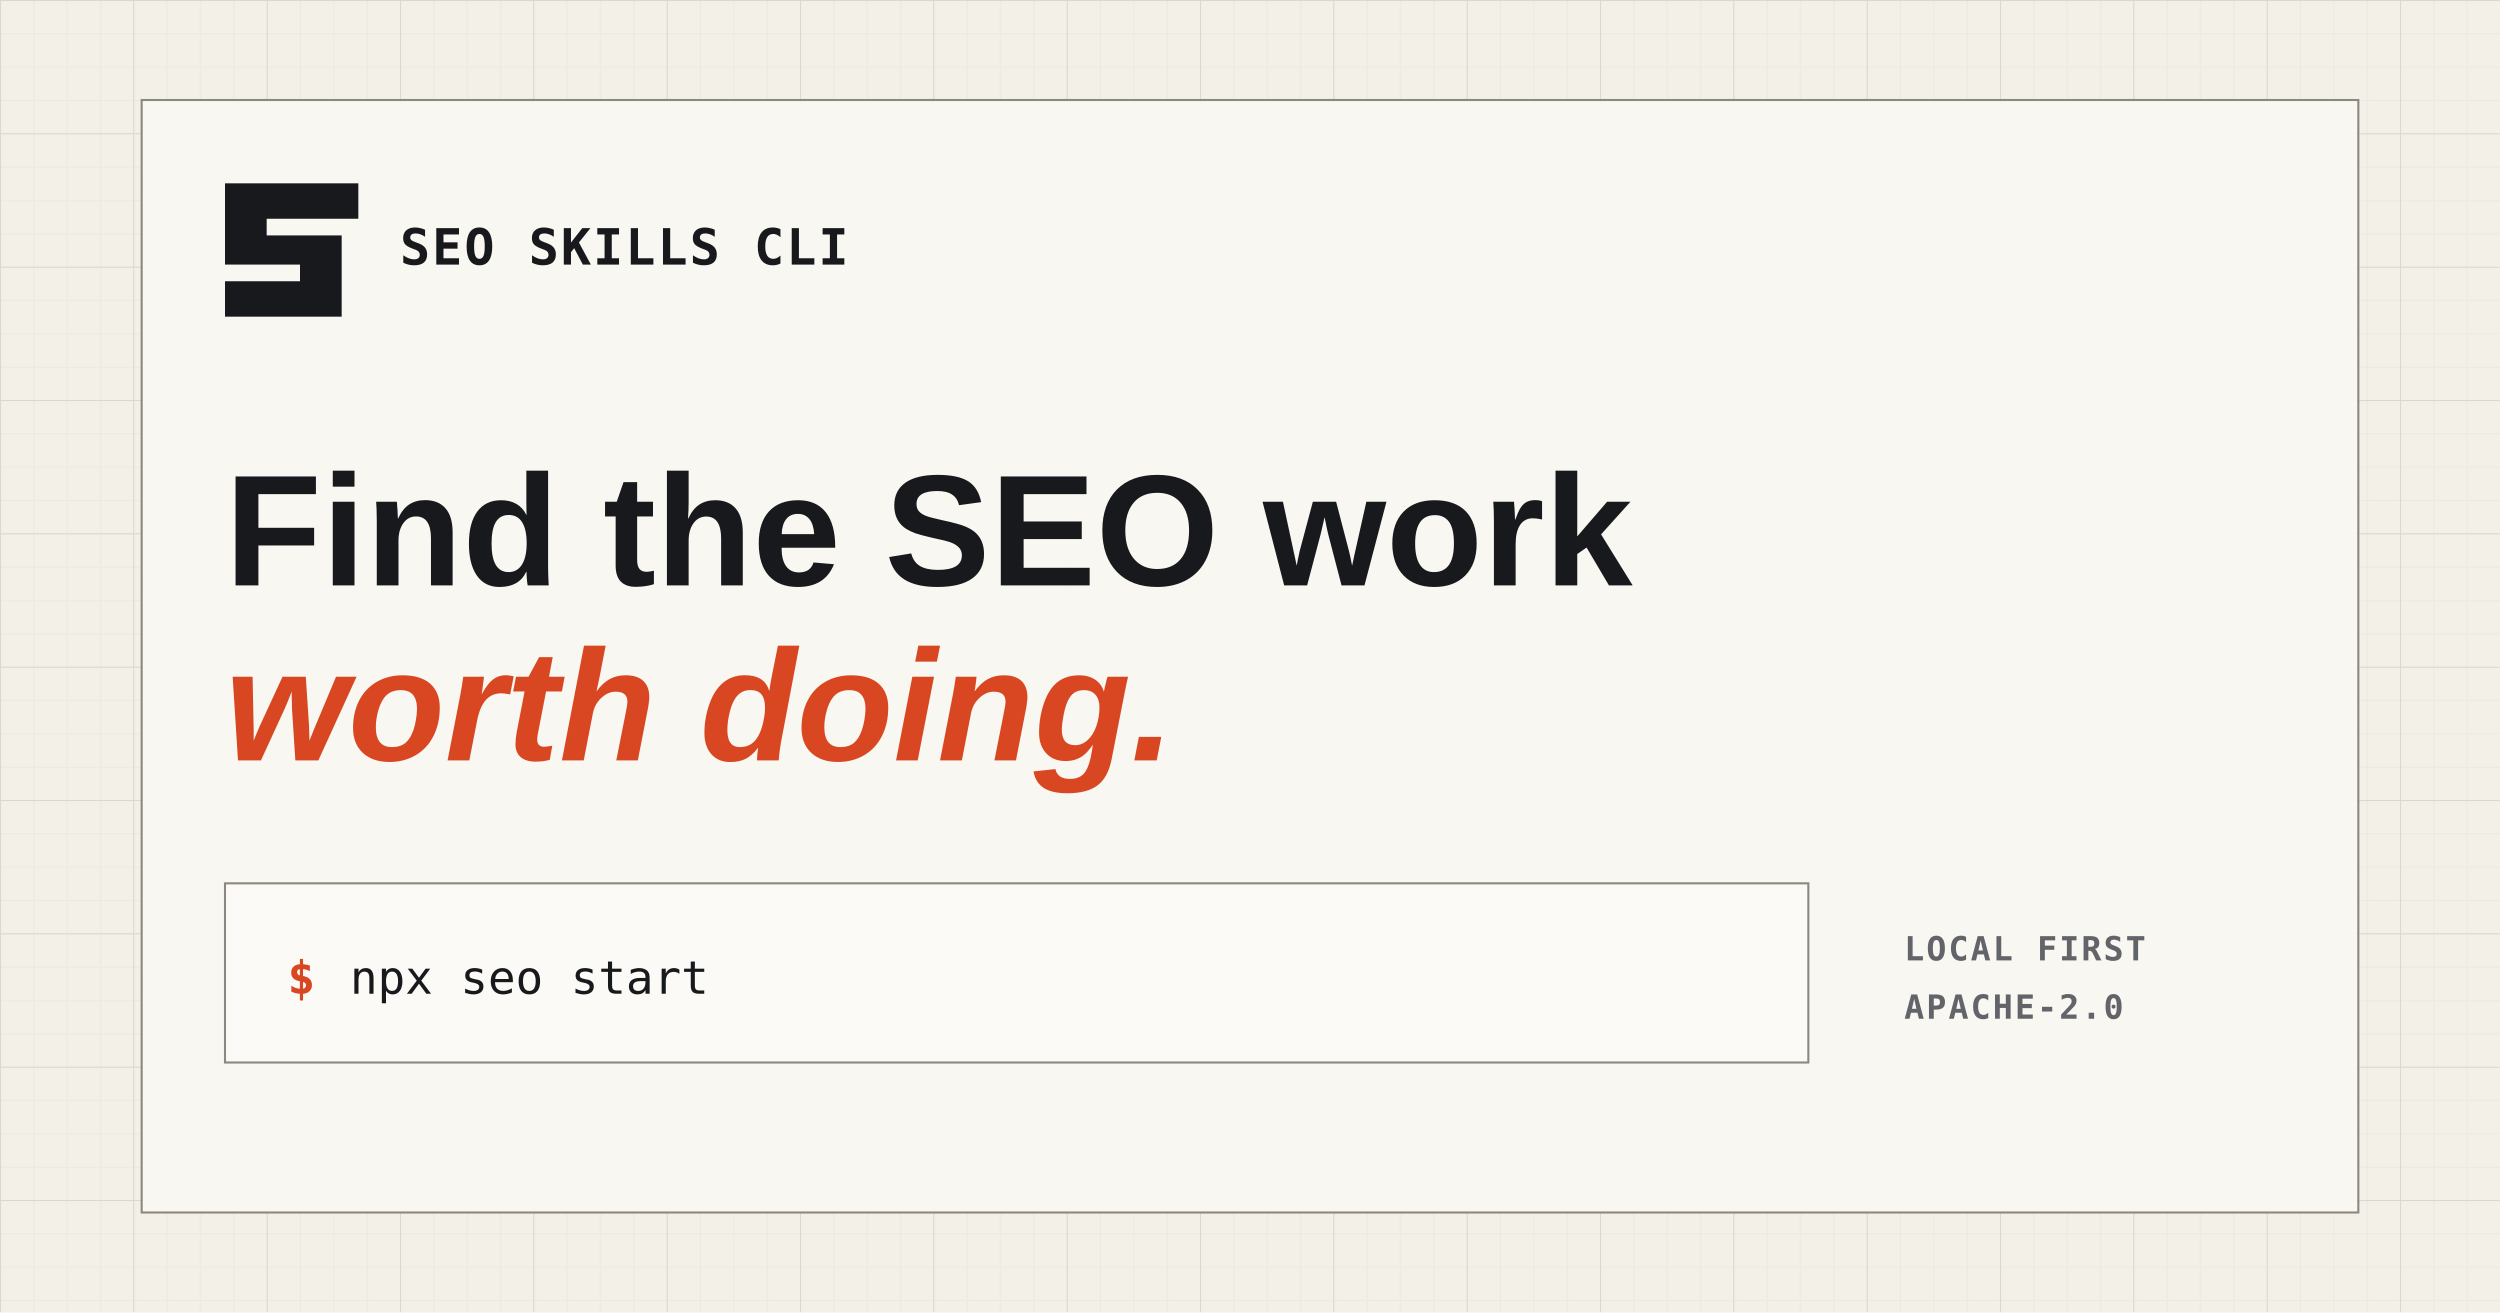
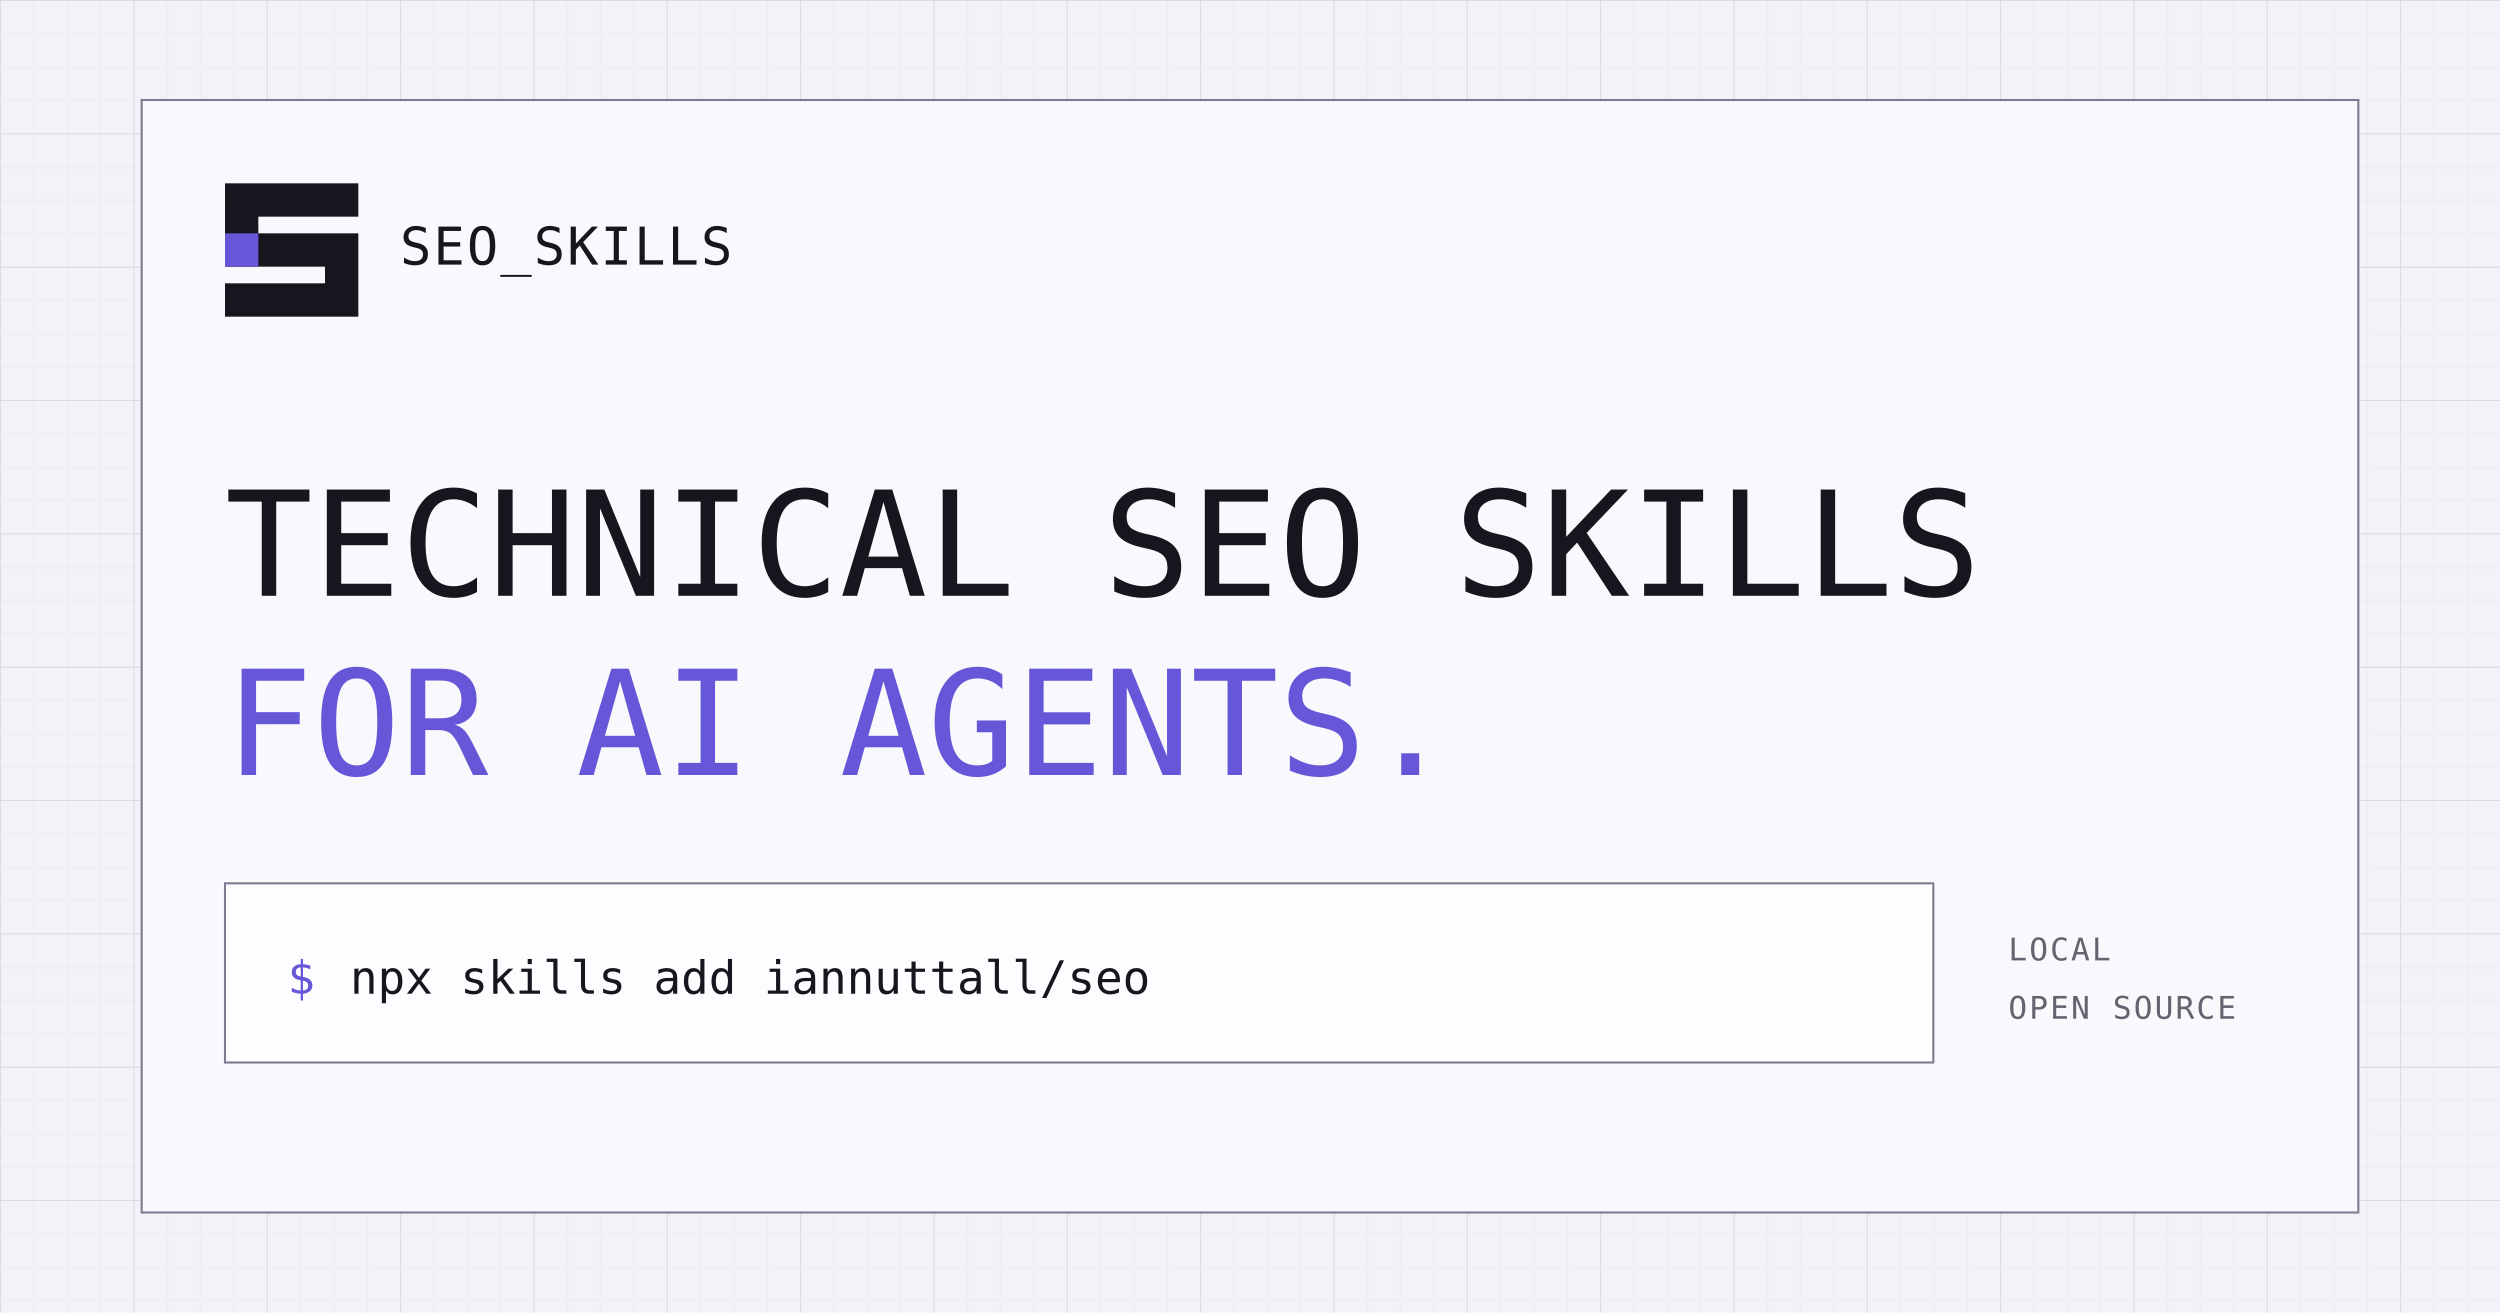
<svg xmlns="http://www.w3.org/2000/svg" width="1200" height="630" viewBox="0 0 1200 630">
  <defs>
    <pattern id="minor-grid" width="16" height="16" patternUnits="userSpaceOnUse">
-       <path d="M16 0H0v16" fill="none" stroke="#34363c" stroke-opacity=".035" />
+       <path d="M16 0H0v16" fill="none" stroke="#4b4162" stroke-opacity=".035" />
    </pattern>
    <pattern id="grid" width="64" height="64" patternUnits="userSpaceOnUse">
      <rect width="64" height="64" fill="url(#minor-grid)" />
-       <path d="M64 0H0v64" fill="none" stroke="#34363c" stroke-opacity=".1" />
+       <path d="M64 0H0v64" fill="none" stroke="#4b4162" stroke-opacity=".11" />
    </pattern>
  </defs>
-   <rect width="1200" height="630" fill="#f3f0e8" />
+   <rect width="1200" height="630" fill="#f4f2f8" />
  <rect width="1200" height="630" fill="url(#grid)" />
-   <rect x="68" y="48" width="1064" height="534" fill="#f9f7f1" fill-opacity=".94" stroke="#8d887f" />
-   <path d="M108 88h64v17h-44v8h36v39h-56v-17h36v-8h-36z" fill="#18191d" />
-   <text x="192" y="127" fill="#18191d" font-family="JetBrains Mono, Menlo, monospace" font-size="24" font-weight="700" letter-spacing="1">SEO SKILLS CLI</text>
-   <text x="108" y="281" fill="#18191d" font-family="Arial, sans-serif" font-size="76" font-weight="700">Find the SEO work</text>
-   <text x="108" y="365" fill="#d94722" font-family="Arial, sans-serif" font-size="76" font-style="italic" font-weight="600">worth doing.</text>
-   <rect x="108" y="424" width="760" height="86" fill="#fbfaf6" stroke="#8d887f" />
-   <text x="138" y="477" fill="#d94722" font-family="JetBrains Mono, Menlo, monospace" font-size="22" font-weight="700">$</text>
-   <text x="168" y="477" fill="#18191d" font-family="JetBrains Mono, Menlo, monospace" font-size="22">npx seo start</text>
-   <text x="914" y="461" fill="#63636a" font-family="JetBrains Mono, Menlo, monospace" font-size="16" font-weight="700" letter-spacing="1">LOCAL FIRST</text>
-   <text x="914" y="489" fill="#63636a" font-family="JetBrains Mono, Menlo, monospace" font-size="16" font-weight="700" letter-spacing="1">APACHE-2.0</text>
+   <rect x="68" y="48" width="1064" height="534" fill="#faf9fc" fill-opacity=".94" stroke="#81798f" />
+   <path d="M108 88h64v16h-48v8h48v40h-64v-16h48v-8h-48z" fill="#17151d" />
+   <path d="M108 112h16v16h-16z" fill="#6657d9" />
+   <text x="192" y="127" fill="#17151d" font-family="Departure Mono, JetBrains Mono, Menlo, monospace" font-size="25" letter-spacing="1">SEO_SKILLS</text>
+   <text x="108" y="286" fill="#17151d" font-family="Departure Mono, JetBrains Mono, Menlo, monospace" font-size="70">TECHNICAL SEO SKILLS</text>
+   <text x="108" y="372" fill="#6657d9" font-family="Departure Mono, JetBrains Mono, Menlo, monospace" font-size="70">FOR AI AGENTS.</text>
+   <rect x="108" y="424" width="820" height="86" fill="#fdfcff" stroke="#81798f" />
+   <text x="138" y="477" fill="#6657d9" font-family="JetBrains Mono, Menlo, monospace" font-size="22">$</text>
+   <text x="168" y="477" fill="#17151d" font-family="JetBrains Mono, Menlo, monospace" font-size="22">npx skills add iannuttall/seo</text>
+   <text x="964" y="461" fill="#676270" font-family="JetBrains Mono, Menlo, monospace" font-size="15" letter-spacing="1">LOCAL</text>
+   <text x="964" y="489" fill="#676270" font-family="JetBrains Mono, Menlo, monospace" font-size="15" letter-spacing="1">OPEN SOURCE</text>
</svg>
